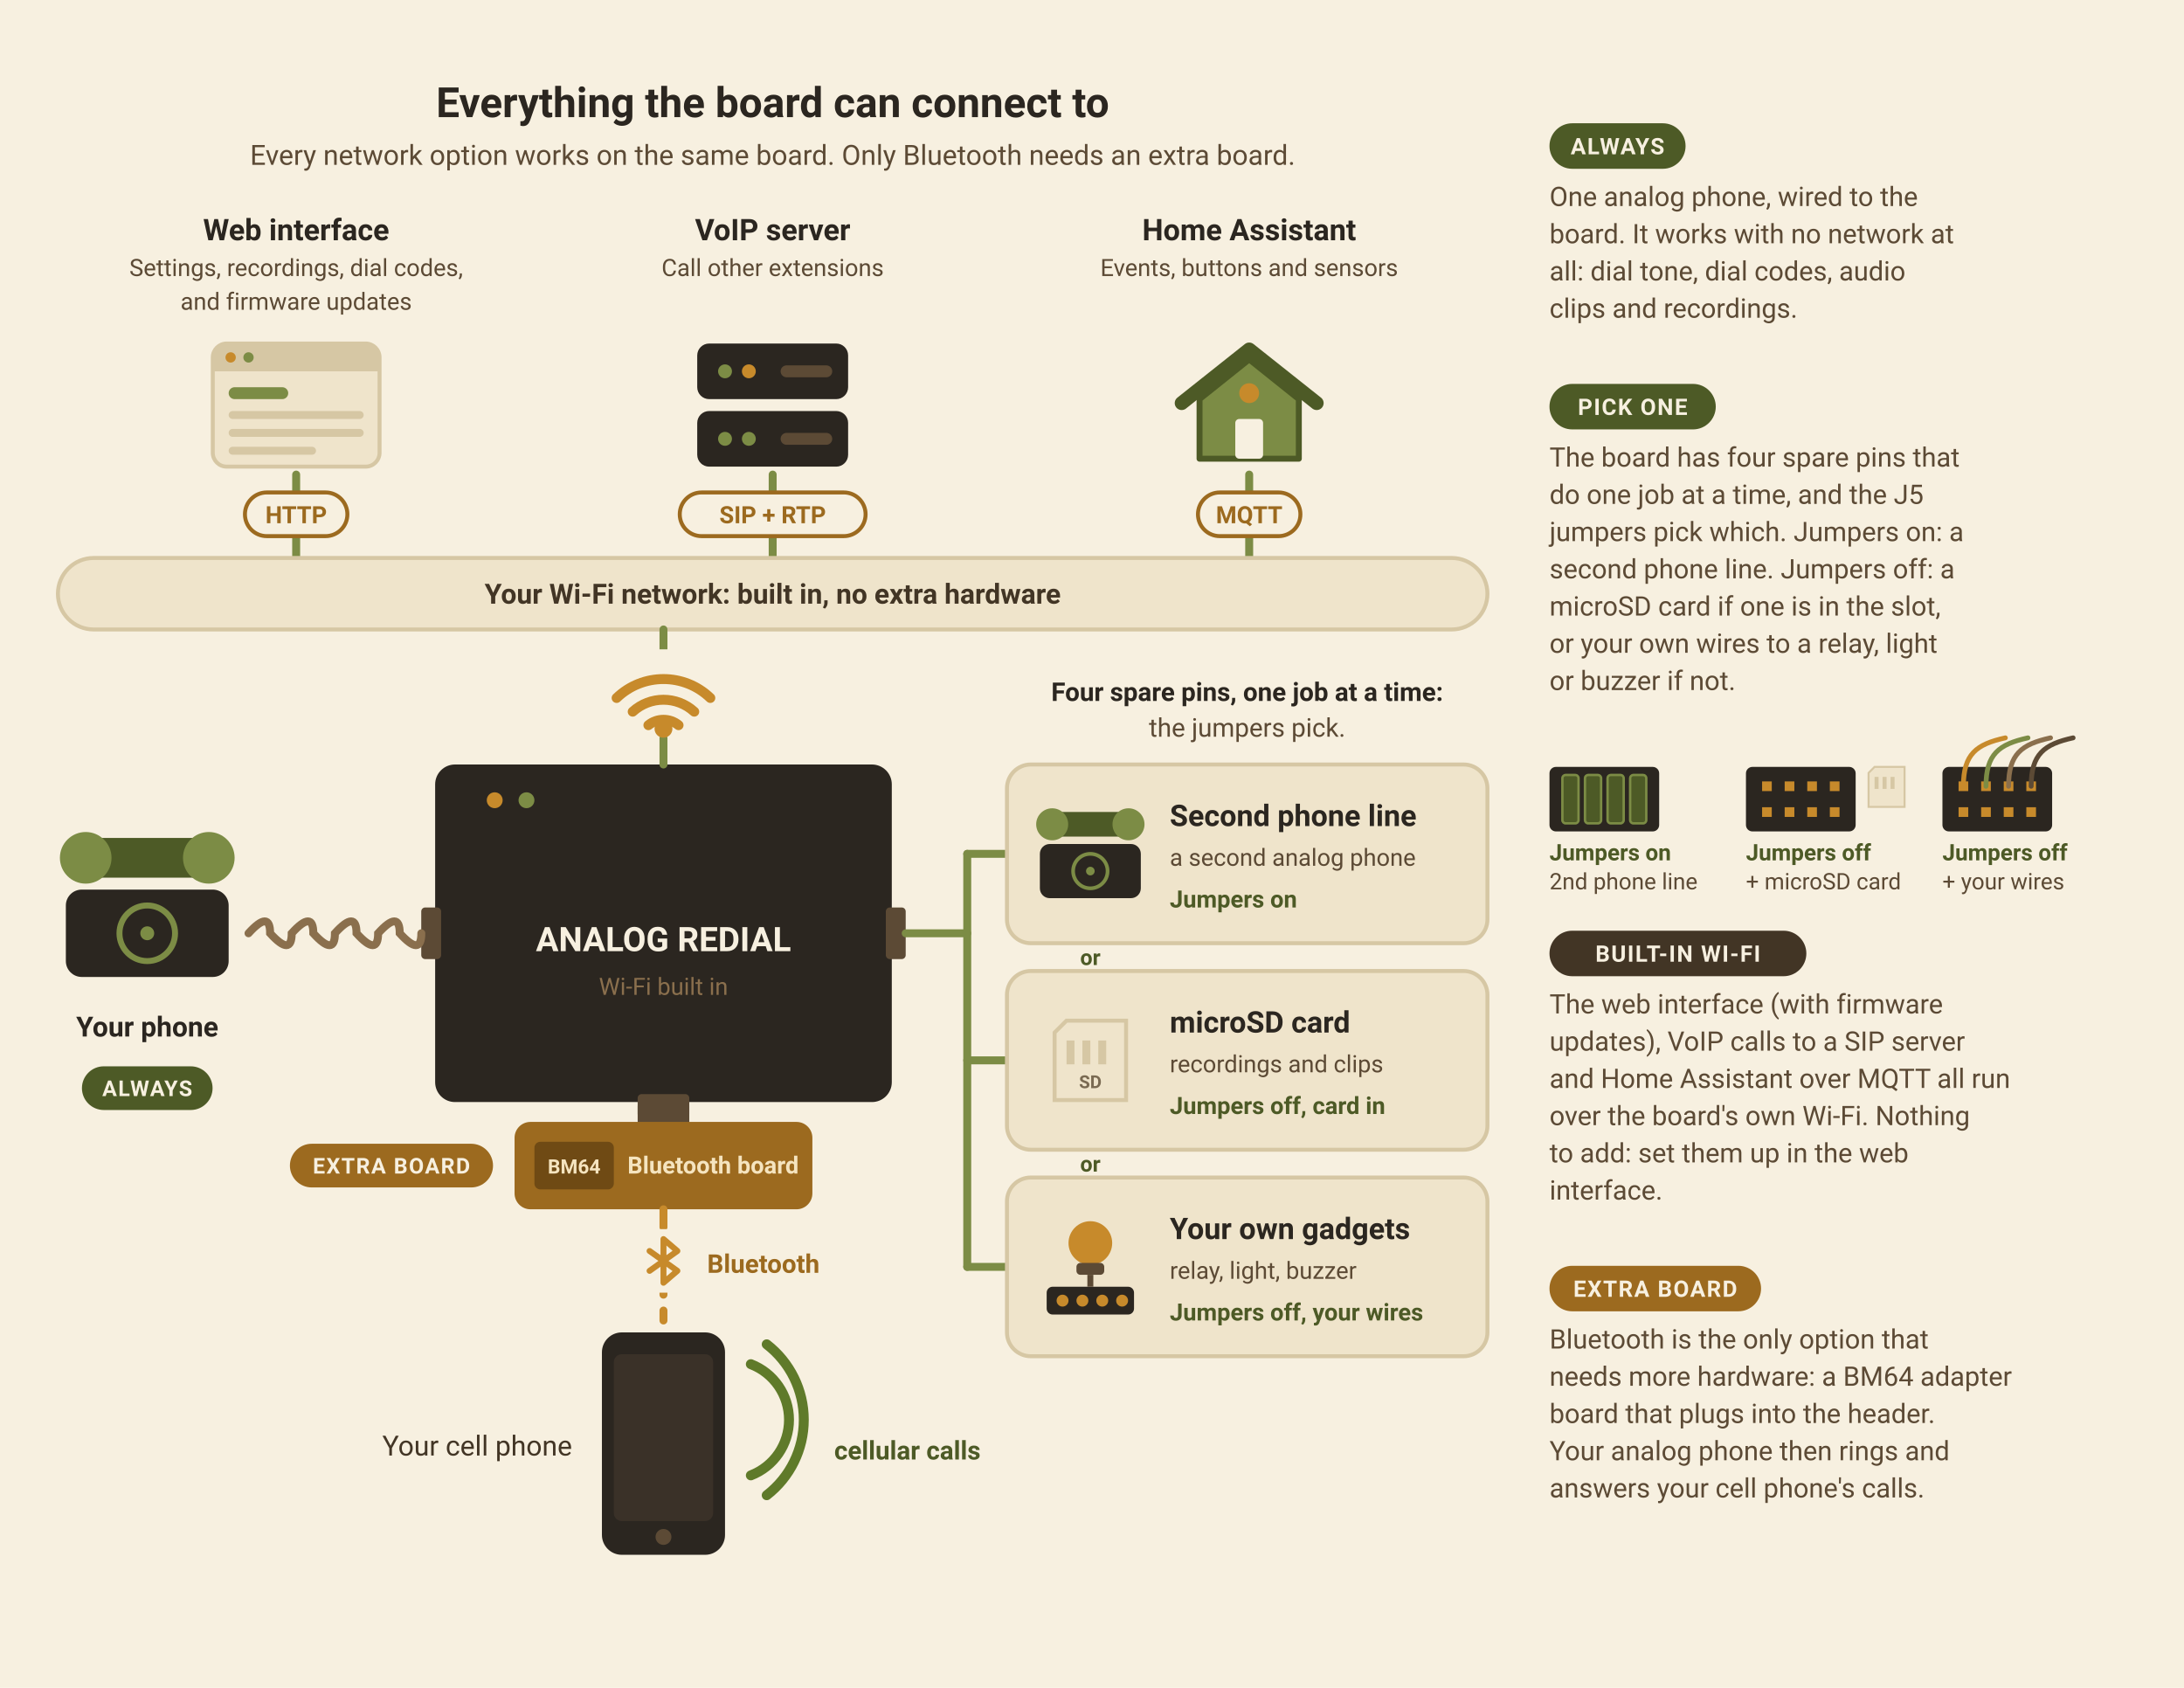
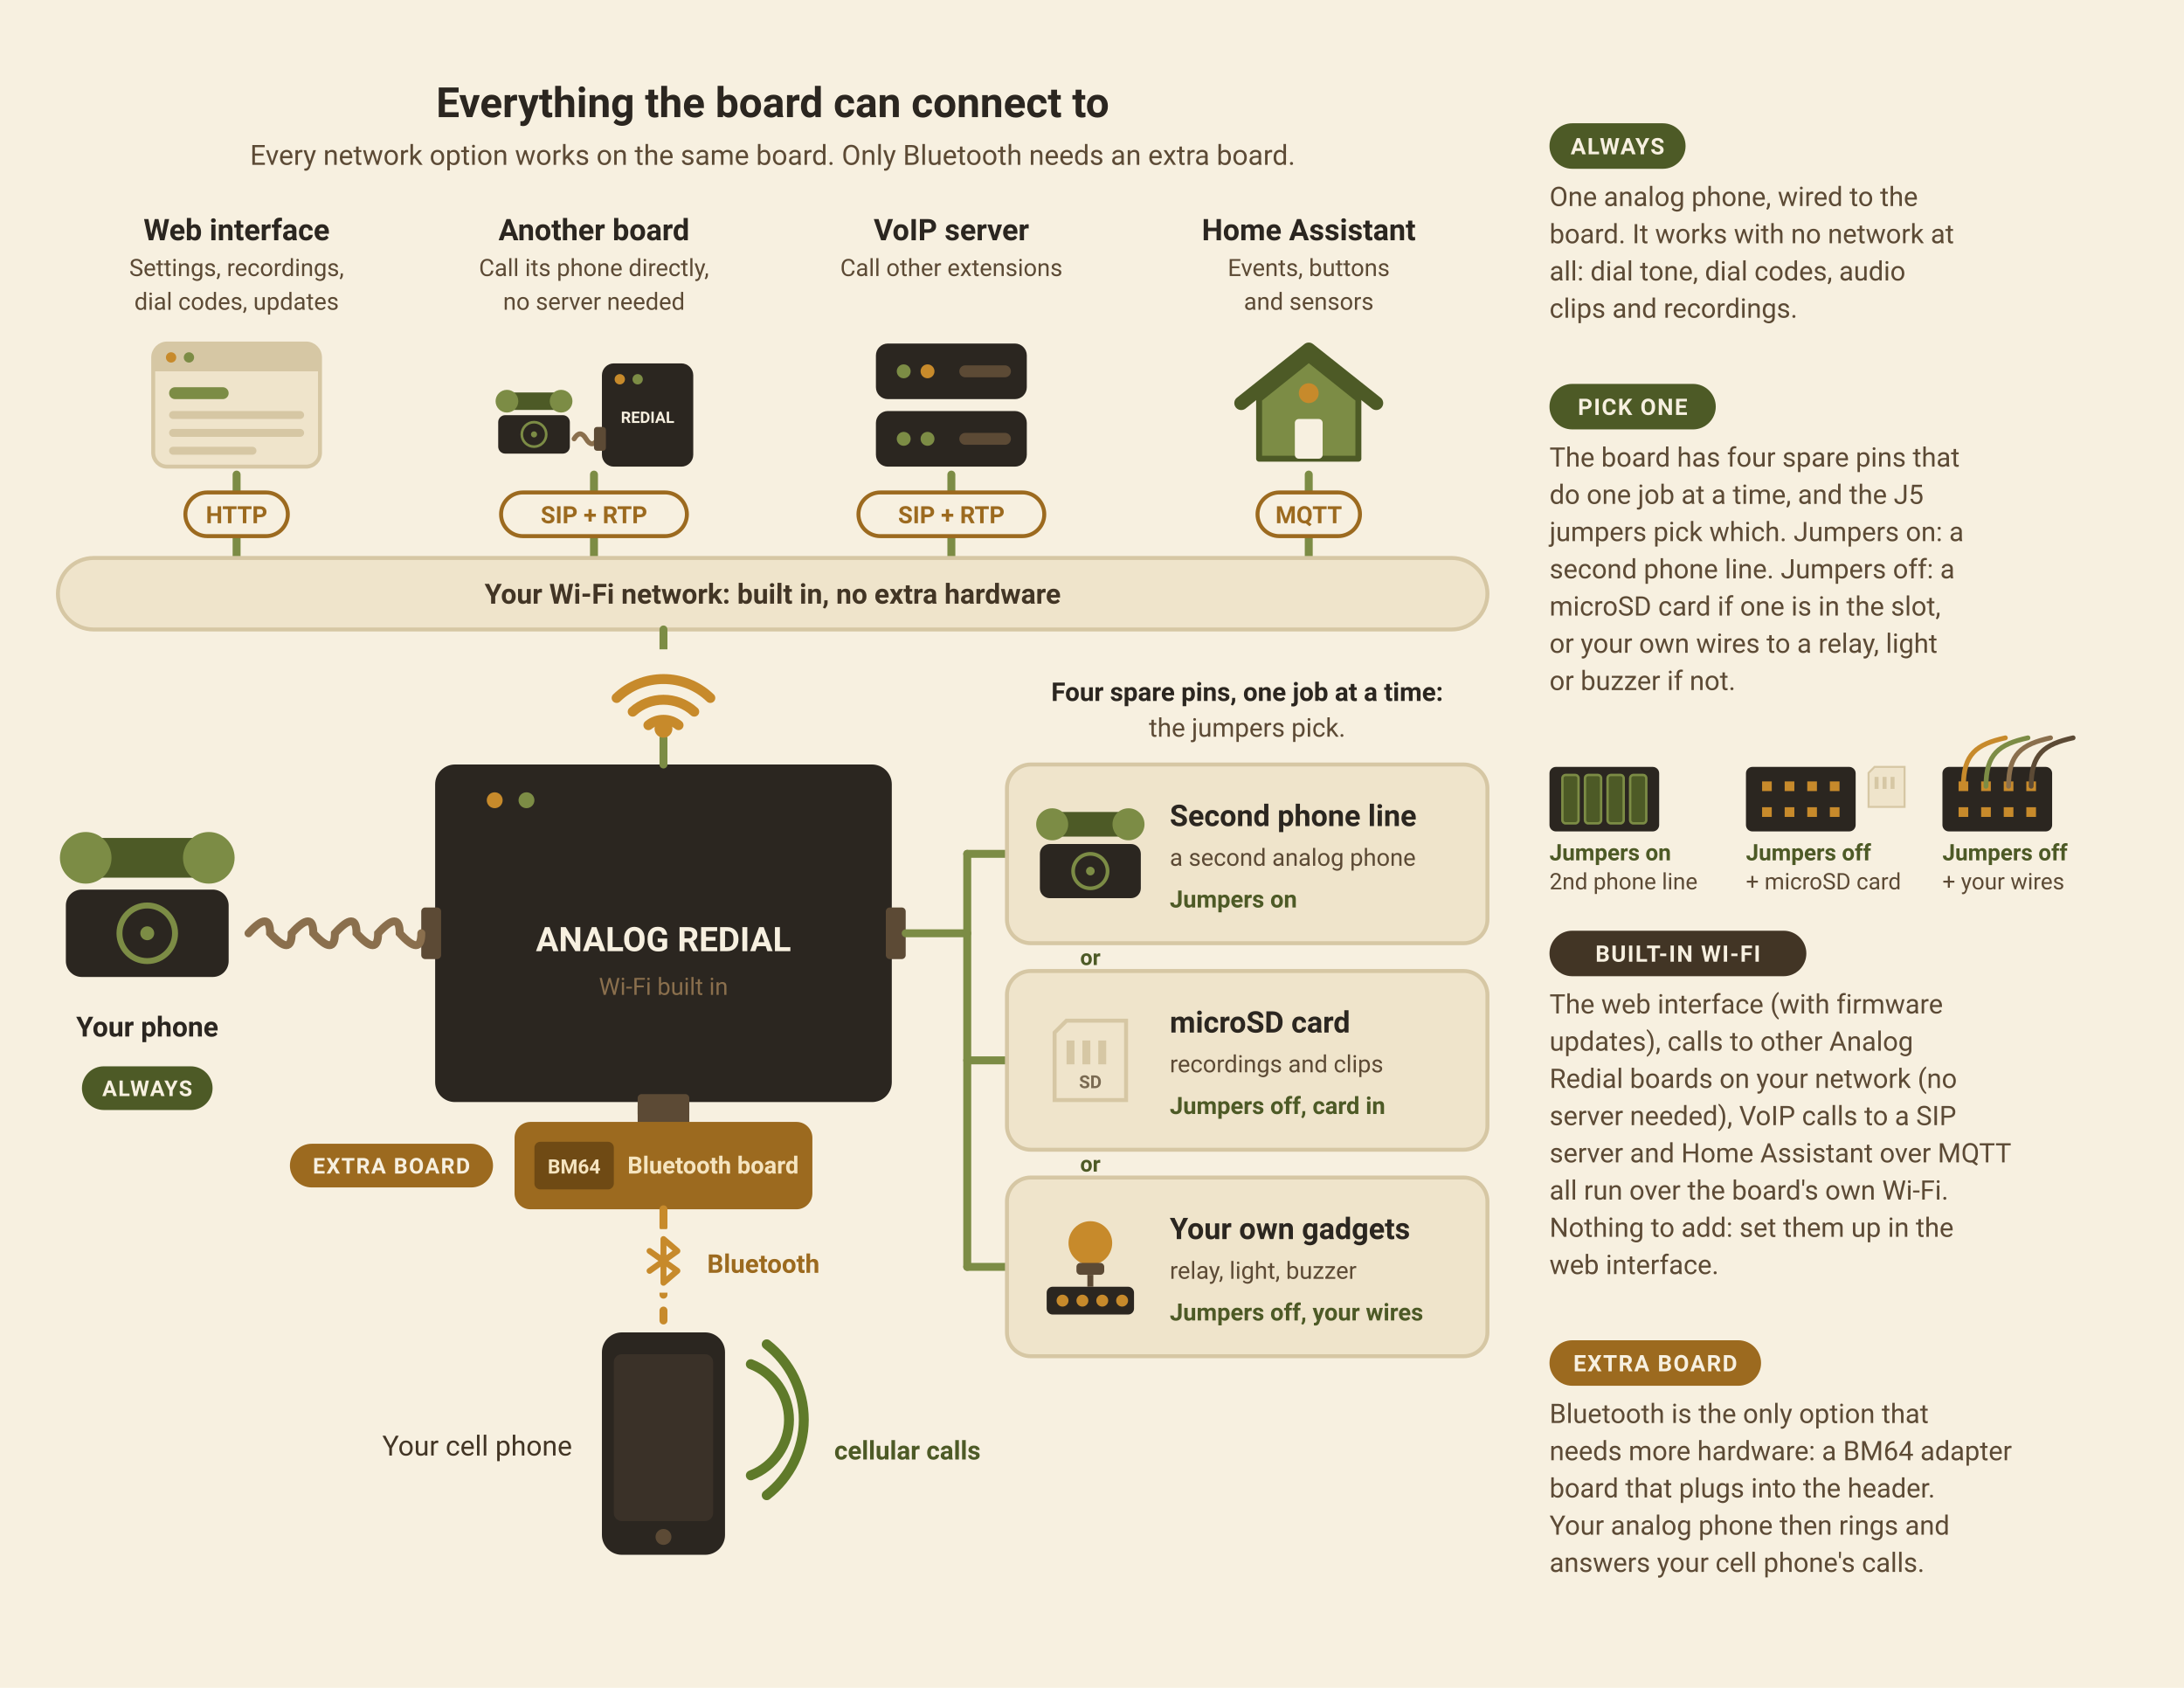
- <svg xmlns="http://www.w3.org/2000/svg" viewBox="0 0 1056 816" width="1056" height="816" role="img" aria-label="Everything the Analog Redial board can connect to: one phone always, then a second line or a microSD card or your own gadgets on four spare pins, chosen with the J5 jumpers; Wi-Fi to the web interface, a VoIP server and Home Assistant; and Bluetooth through an extra adapter board">
+ <svg xmlns="http://www.w3.org/2000/svg" viewBox="0 0 1056 816" width="1056" height="816" role="img" aria-label="Everything the Analog Redial board can connect to: one phone always, then a second line or a microSD card or your own gadgets on four spare pins, chosen with the J5 jumpers; Wi-Fi to the web interface, other Analog Redial boards, a VoIP server and Home Assistant; and Bluetooth through an extra adapter board">
  <rect id="background" width="1056" height="816" fill="#f7f0e0" />
  <g font-family="system-ui, -apple-system, Segoe UI, Roboto, sans-serif">
    <g id="diagram" transform="translate(28,33.6) scale(0.96)">
      <g id="title">
        <text x="360" y="24" text-anchor="middle" font-size="21" font-weight="700" fill="#2b2620">Everything the board can connect to</text>
      </g>
      <g id="subtitle">
        <text x="360" y="48" text-anchor="middle" font-size="14" font-weight="400" fill="#5c4a35">Every network option works on the same board. Only Bluetooth needs an extra board.</text>
      </g>
      <g id="label-web">
-         <text x="120" y="86" text-anchor="middle" font-size="15" font-weight="600" fill="#2b2620">Web interface</text>
+         <text x="90" y="86" text-anchor="middle" font-size="15" font-weight="600" fill="#2b2620">Web interface</text>
      </g>
      <g id="desc-web-1">
-         <text x="120" y="104" text-anchor="middle" font-size="12" font-weight="400" fill="#5c4a35">Settings, recordings, dial codes,</text>
+         <text x="90" y="104" text-anchor="middle" font-size="12" font-weight="400" fill="#5c4a35">Settings, recordings,</text>
      </g>
      <g id="desc-web-2">
-         <text x="120" y="121" text-anchor="middle" font-size="12" font-weight="400" fill="#5c4a35">and firmware updates</text>
-       </g>
-       <g id="service-web" transform="translate(78,138)">
+         <text x="90" y="121" text-anchor="middle" font-size="12" font-weight="400" fill="#5c4a35">dial codes, updates</text>
+       </g>
+       <g id="service-web" transform="translate(48,138)">
        <rect x="0" y="0" width="84" height="62" rx="7" fill="#efe4cb" stroke="#d6c7a4" stroke-width="2" />
        <path d="M 0 14 H 84 V 7 a 7 7 0 0 0 -7 -7 H 7 a 7 7 0 0 0 -7 7 Z" fill="#d6c7a4" />
        <circle cx="9" cy="7" r="2.6" fill="#c78a2b" />
        <circle cx="18" cy="7" r="2.6" fill="#7c8c45" />
        <rect x="8" y="22" width="30" height="6" rx="3" fill="#7c8c45" />
        <rect x="8" y="34" width="68" height="4" rx="2" fill="#d6c7a4" />
        <rect x="8" y="43" width="68" height="4" rx="2" fill="#d6c7a4" />
        <rect x="8" y="52" width="44" height="4" rx="2" fill="#d6c7a4" />
      </g>
      <g id="link-web">
-         <line x1="120" y1="204" x2="120" y2="246" stroke="#7c8c45" stroke-width="4" stroke-linecap="round" />
+         <line x1="90" y1="204" x2="90" y2="246" stroke="#7c8c45" stroke-width="4" stroke-linecap="round" />
      </g>
      <g id="protocol-web">
-         <rect x="94.2" y="213" width="51.6" height="22" rx="11" fill="#f7f0e0" stroke="#9c6a1f" stroke-width="2" />
-         <text x="120" y="228.5" text-anchor="middle" font-size="12" font-weight="600" fill="#9c6a1f">HTTP</text>
+         <rect x="64.2" y="213" width="51.6" height="22" rx="11" fill="#f7f0e0" stroke="#9c6a1f" stroke-width="2" />
+         <text x="90" y="228.5" text-anchor="middle" font-size="12" font-weight="600" fill="#9c6a1f">HTTP</text>
+       </g>
+       <g id="label-board-2">
+         <text x="270" y="86" text-anchor="middle" font-size="15" font-weight="600" fill="#2b2620">Another board</text>
+       </g>
+       <g id="desc-board-2-1">
+         <text x="270" y="104" text-anchor="middle" font-size="12" font-weight="400" fill="#5c4a35">Call its phone directly,</text>
+       </g>
+       <g id="desc-board-2-2">
+         <text x="270" y="121" text-anchor="middle" font-size="12" font-weight="400" fill="#5c4a35">no server needed</text>
+       </g>
+       <g id="service-board-2" transform="translate(220,138)">
+         <g id="other-phone" transform="translate(0,22) scale(0.44)">
+           <line x1="14" y1="16" x2="76" y2="16" stroke="#4d5a26" stroke-width="20" stroke-linecap="round" />
+           <circle cx="14" cy="16" r="13" fill="#7c8c45" />
+           <circle cx="76" cy="16" r="13" fill="#7c8c45" />
+           <rect x="4" y="32" width="82" height="44" rx="8" fill="#2b2620" />
+           <circle cx="45" cy="54" r="14" fill="none" stroke="#7c8c45" stroke-width="3" />
+           <circle cx="45" cy="54" r="3.5" fill="#7c8c45" />
+         </g>
+         <path d="M 40 48 q 3 -5 6 0 q 3 5 6 0" fill="none" stroke="#8a6f4d" stroke-width="2.5" stroke-linecap="round" />
+         <g id="other-board">
+           <rect x="54" y="10" width="46" height="52" rx="6" fill="#2b2620" />
+           <rect x="50" y="42" width="6" height="12" rx="1.5" fill="#5c4a35" />
+           <circle cx="63" cy="18" r="2.6" fill="#c78a2b" />
+           <circle cx="72" cy="18" r="2.6" fill="#7c8c45" />
+           <text x="77" y="40" text-anchor="middle" font-size="8" font-weight="700" fill="#f7f0e0">REDIAL</text>
+         </g>
+       </g>
+       <g id="link-board-2">
+         <line x1="270" y1="204" x2="270" y2="246" stroke="#7c8c45" stroke-width="4" stroke-linecap="round" />
+       </g>
+       <g id="protocol-board-2">
+         <rect x="223.2" y="213" width="93.6" height="22" rx="11" fill="#f7f0e0" stroke="#9c6a1f" stroke-width="2" />
+         <text x="270" y="228.5" text-anchor="middle" font-size="12" font-weight="600" fill="#9c6a1f">SIP + RTP</text>
      </g>
      <g id="label-voip">
-         <text x="360" y="86" text-anchor="middle" font-size="15" font-weight="600" fill="#2b2620">VoIP server</text>
+         <text x="450" y="86" text-anchor="middle" font-size="15" font-weight="600" fill="#2b2620">VoIP server</text>
      </g>
      <g id="desc-voip-1">
-         <text x="360" y="104" text-anchor="middle" font-size="12" font-weight="400" fill="#5c4a35">Call other extensions</text>
-       </g>
-       <g id="service-voip" transform="translate(322,138)">
+         <text x="450" y="104" text-anchor="middle" font-size="12" font-weight="400" fill="#5c4a35">Call other extensions</text>
+       </g>
+       <g id="service-voip" transform="translate(412,138)">
        <rect x="0" y="0" width="76" height="28" rx="6" fill="#2b2620" />
        <rect x="0" y="34" width="76" height="28" rx="6" fill="#2b2620" />
        <circle cx="14" cy="14" r="3.5" fill="#7c8c45" />
        <circle cx="26" cy="14" r="3.5" fill="#c78a2b" />
        <rect x="42" y="11" width="26" height="6" rx="3" fill="#5c4a35" />
        <circle cx="14" cy="48" r="3.5" fill="#7c8c45" />
        <circle cx="26" cy="48" r="3.5" fill="#7c8c45" />
        <rect x="42" y="45" width="26" height="6" rx="3" fill="#5c4a35" />
      </g>
      <g id="link-voip">
-         <line x1="360" y1="204" x2="360" y2="246" stroke="#7c8c45" stroke-width="4" stroke-linecap="round" />
+         <line x1="450" y1="204" x2="450" y2="246" stroke="#7c8c45" stroke-width="4" stroke-linecap="round" />
      </g>
      <g id="protocol-voip">
-         <rect x="313.2" y="213" width="93.6" height="22" rx="11" fill="#f7f0e0" stroke="#9c6a1f" stroke-width="2" />
-         <text x="360" y="228.5" text-anchor="middle" font-size="12" font-weight="600" fill="#9c6a1f">SIP + RTP</text>
+         <rect x="403.2" y="213" width="93.6" height="22" rx="11" fill="#f7f0e0" stroke="#9c6a1f" stroke-width="2" />
+         <text x="450" y="228.5" text-anchor="middle" font-size="12" font-weight="600" fill="#9c6a1f">SIP + RTP</text>
      </g>
      <g id="label-home">
-         <text x="600" y="86" text-anchor="middle" font-size="15" font-weight="600" fill="#2b2620">Home Assistant</text>
+         <text x="630" y="86" text-anchor="middle" font-size="15" font-weight="600" fill="#2b2620">Home Assistant</text>
      </g>
      <g id="desc-home-1">
-         <text x="600" y="104" text-anchor="middle" font-size="12" font-weight="400" fill="#5c4a35">Events, buttons and sensors</text>
-       </g>
-       <g id="service-home" transform="translate(562,138)">
+         <text x="630" y="104" text-anchor="middle" font-size="12" font-weight="400" fill="#5c4a35">Events, buttons</text>
+       </g>
+       <g id="desc-home-2">
+         <text x="630" y="121" text-anchor="middle" font-size="12" font-weight="400" fill="#5c4a35">and sensors</text>
+       </g>
+       <g id="service-home" transform="translate(592,138)">
        <path d="M 4 30 L 38 3 L 72 30" fill="none" stroke="#4d5a26" stroke-width="7" stroke-linecap="round" stroke-linejoin="round" />
        <path d="M 13 28 V 58 H 63 V 28 L 38 8 Z" fill="#7c8c45" stroke="#4d5a26" stroke-width="3" stroke-linejoin="round" />
        <rect x="31" y="38" width="14" height="20" rx="2" fill="#f7f0e0" />
        <circle cx="38" cy="25" r="5" fill="#c78a2b" />
      </g>
      <g id="link-home">
-         <line x1="600" y1="204" x2="600" y2="246" stroke="#7c8c45" stroke-width="4" stroke-linecap="round" />
+         <line x1="630" y1="204" x2="630" y2="246" stroke="#7c8c45" stroke-width="4" stroke-linecap="round" />
      </g>
      <g id="protocol-home">
-         <rect x="574.2" y="213" width="51.6" height="22" rx="11" fill="#f7f0e0" stroke="#9c6a1f" stroke-width="2" />
-         <text x="600" y="228.5" text-anchor="middle" font-size="12" font-weight="600" fill="#9c6a1f">MQTT</text>
+         <rect x="604.2" y="213" width="51.6" height="22" rx="11" fill="#f7f0e0" stroke="#9c6a1f" stroke-width="2" />
+         <text x="630" y="228.5" text-anchor="middle" font-size="12" font-weight="600" fill="#9c6a1f">MQTT</text>
      </g>
      <g id="wifi-network">
        <rect x="0" y="246" width="720" height="36" rx="18" fill="#efe4cb" stroke="#d6c7a4" stroke-width="2" />
        <text x="360.0" y="269" text-anchor="middle" font-size="14" font-weight="600" fill="#423525">Your Wi-Fi network: built in, no extra hardware</text>
      </g>
      <g id="board" transform="translate(190,350)">
        <rect id="pcb" x="0" y="0" width="230" height="170" rx="10" fill="#2b2620" />
        <rect id="jack-line-1" x="-7" y="72" width="10" height="26" rx="2" fill="#5c4a35" />
        <rect id="options-connector" x="227" y="72" width="10" height="26" rx="2" fill="#5c4a35" />
        <rect id="adapter-header" x="102" y="166" width="26" height="12" rx="2" fill="#5c4a35" />
        <circle id="led-1" cx="30" cy="18" r="4" fill="#c78a2b" />
        <circle id="led-2" cx="46" cy="18" r="4" fill="#7c8c45" />
        <text x="115" y="94" text-anchor="middle" font-size="17" font-weight="600" fill="#f7f0e0">ANALOG REDIAL</text>
        <text x="115" y="116" text-anchor="middle" font-size="12" fill="#8a6f4d">Wi-Fi built in</text>
      </g>
      <g id="link-wifi">
        <line x1="305" y1="282" x2="305" y2="350" stroke="#7c8c45" stroke-width="4" stroke-linecap="round" />
      </g>
      <g id="wifi" transform="translate(275,294)">
        <rect x="-6" y="-2" width="72" height="44" rx="8" fill="#f7f0e0" />
        <path d="M 6.4 22.5 A 34 34 0 0 1 53.6 22.5" fill="none" stroke="#c78a2b" stroke-width="5" stroke-linecap="round" />
        <path d="M 14.5 29.4 A 23 23 0 0 1 45.5 29.4" fill="none" stroke="#c78a2b" stroke-width="5" stroke-linecap="round" />
        <path d="M 22.4 36.2 A 12 12 0 0 1 37.6 36.2" fill="none" stroke="#c78a2b" stroke-width="5" stroke-linecap="round" />
        <circle cx="30" cy="40" r="4.5" fill="#c78a2b" transform="translate(0,-2)" />
      </g>
      <g id="phone-line-1" transform="translate(0,381)">
        <g id="handset">
          <line x1="14" y1="16" x2="76" y2="16" stroke="#4d5a26" stroke-width="20" stroke-linecap="round" />
          <circle cx="14" cy="16" r="13" fill="#7c8c45" />
          <circle cx="76" cy="16" r="13" fill="#7c8c45" />
        </g>
        <g id="body">
          <rect x="4" y="32" width="82" height="44" rx="8" fill="#2b2620" />
          <circle cx="45" cy="54" r="14" fill="none" stroke="#7c8c45" stroke-width="3" />
          <circle cx="45" cy="54" r="3.5" fill="#7c8c45" />
        </g>
      </g>
      <g id="cord-line-1" transform="translate(96,435)">
        <path d="M 0 0 q 10.88 -12 10.88 0 q 10.88 12 10.88 0 q 10.88 -12 10.88 0 q 10.88 12 10.88 0 q 10.88 -12 10.88 0 q 10.88 12 10.88 0 q 10.88 -12 10.88 0 q 10.88 12 10.88 0" fill="none" stroke="#8a6f4d" stroke-width="4" stroke-linecap="round" />
      </g>
      <g id="label-line-1">
        <text x="45" y="487" text-anchor="middle" font-size="14" font-weight="600" fill="#2b2620">Your phone</text>
      </g>
      <g id="tag-always">
        <rect x="12.1" y="502" width="65.8" height="22" rx="11" fill="#4d5a26" />
        <text x="45" y="517" text-anchor="middle" font-size="11" font-weight="700" letter-spacing="0.6" fill="#f7f0e0">ALWAYS</text>
      </g>
      <g id="pick-one-heading-1">
        <text x="599" y="318" text-anchor="middle" font-size="13" font-weight="700" fill="#2b2620">Four spare pins, one job at a time:</text>
      </g>
      <g id="pick-one-heading-2">
        <text x="599" y="336" text-anchor="middle" font-size="13" font-weight="400" fill="#5c4a35">the jumpers pick.</text>
      </g>
      <g id="link-options">
        <line x1="427" y1="435" x2="458" y2="435" stroke="#7c8c45" stroke-width="4" stroke-linecap="round" />
      </g>
      <g id="link-options-spine">
        <line x1="458" y1="395" x2="458" y2="603" stroke="#7c8c45" stroke-width="4" stroke-linecap="round" />
      </g>
      <g id="stub-line-2">
        <line x1="458" y1="395" x2="478" y2="395" stroke="#7c8c45" stroke-width="4" stroke-linecap="round" />
      </g>
      <g id="option-line-2" transform="translate(478,350)">
        <rect width="242" height="90" rx="12" fill="#efe4cb" stroke="#d6c7a4" stroke-width="2" />
        <g transform="translate(14.1,20.2) scale(0.62)">
          <g id="handset">
            <line x1="14" y1="16" x2="76" y2="16" stroke="#4d5a26" stroke-width="20" stroke-linecap="round" />
            <circle cx="14" cy="16" r="13" fill="#7c8c45" />
            <circle cx="76" cy="16" r="13" fill="#7c8c45" />
          </g>
          <g id="body">
            <rect x="4" y="32" width="82" height="44" rx="8" fill="#2b2620" />
            <circle cx="45" cy="54" r="14" fill="none" stroke="#7c8c45" stroke-width="3" />
            <circle cx="45" cy="54" r="3.5" fill="#7c8c45" />
          </g>
        </g>
        <text x="82" y="31" font-size="15" font-weight="600" fill="#2b2620">Second phone line</text>
        <text x="82" y="51" font-size="12" fill="#5c4a35">a second analog phone</text>
        <text x="82" y="72" font-size="12" font-weight="700" fill="#4d5a26">Jumpers on</text>
      </g>
      <g id="or-1">
        <text x="520" y="451" text-anchor="middle" font-size="11" font-weight="700" fill="#4d5a26">or</text>
      </g>
      <g id="stub-microsd">
        <line x1="458" y1="499" x2="478" y2="499" stroke="#7c8c45" stroke-width="4" stroke-linecap="round" />
      </g>
      <g id="option-microsd" transform="translate(478,454)">
        <rect width="242" height="90" rx="12" fill="#efe4cb" stroke="#d6c7a4" stroke-width="2" />
        <g transform="translate(24,25) scale(1)">
          <path d="M 6 0 H 36 V 40 H 0 V 6 Z" fill="#efe4cb" stroke="#d6c7a4" stroke-width="2" />
          <rect x="6" y="10" width="4" height="12" fill="#d6c7a4" />
          <rect x="14" y="10" width="4" height="12" fill="#d6c7a4" />
          <rect x="22" y="10" width="4" height="12" fill="#d6c7a4" />
          <text x="18" y="34" text-anchor="middle" font-size="9" font-weight="600" fill="#7a6a52">SD</text>
        </g>
        <text x="82" y="31" font-size="15" font-weight="600" fill="#2b2620">microSD card</text>
        <text x="82" y="51" font-size="12" fill="#5c4a35">recordings and clips</text>
        <text x="82" y="72" font-size="12" font-weight="700" fill="#4d5a26">Jumpers off, card in</text>
      </g>
      <g id="or-2">
        <text x="520" y="555" text-anchor="middle" font-size="11" font-weight="700" fill="#4d5a26">or</text>
      </g>
      <g id="stub-pins">
        <line x1="458" y1="603" x2="478" y2="603" stroke="#7c8c45" stroke-width="4" stroke-linecap="round" />
      </g>
      <g id="option-pins" transform="translate(478,558)">
        <rect width="242" height="90" rx="12" fill="#efe4cb" stroke="#d6c7a4" stroke-width="2" />
        <g transform="translate(20,21) scale(1)">
          <circle id="bulb" cx="22" cy="12" r="11" fill="#c78a2b" />
          <rect id="bulb-base" x="15" y="22" width="14" height="6" rx="2" fill="#5c4a35" />
          <rect id="header" x="0" y="34" width="44" height="14" rx="3" fill="#2b2620" />
          <circle cx="8" cy="41" r="3" fill="#c78a2b" />
          <circle cx="18" cy="41" r="3" fill="#c78a2b" />
          <circle cx="28" cy="41" r="3" fill="#c78a2b" />
          <circle cx="38" cy="41" r="3" fill="#c78a2b" />
          <path d="M 22 28 V 34" stroke="#5c4a35" stroke-width="3" />
        </g>
        <text x="82" y="31" font-size="15" font-weight="600" fill="#2b2620">Your own gadgets</text>
        <text x="82" y="51" font-size="12" fill="#5c4a35">relay, light, buzzer</text>
        <text x="82" y="72" font-size="12" font-weight="700" fill="#4d5a26">Jumpers off, your wires</text>
      </g>
      <g id="bluetooth-adapter" transform="translate(230,520)">
        <rect id="plug" x="62" y="0" width="26" height="12" rx="2" fill="#5c4a35" />
        <rect id="pcb" x="0" y="10" width="150" height="44" rx="8" fill="#9c6a1f" />
        <rect id="chip" x="10" y="20" width="40" height="24" rx="3" fill="#6f4a14" />
        <text x="30" y="36" text-anchor="middle" font-size="10" font-weight="600" fill="#f5e4bf">BM64</text>
        <text x="100" y="36" text-anchor="middle" font-size="12" font-weight="600" fill="#f5e4bf">Bluetooth board</text>
      </g>
      <g id="tag-extra-board">
        <rect x="116.85" y="541" width="102.3" height="22" rx="11" fill="#9c6a1f" />
        <text x="168" y="556" text-anchor="middle" font-size="11" font-weight="700" letter-spacing="0.6" fill="#f7f0e0">EXTRA BOARD</text>
      </g>
      <g id="link-bluetooth">
        <line x1="305" y1="574" x2="305" y2="630" stroke="#c78a2b" stroke-width="4" stroke-linecap="round" stroke-dasharray="9 8" />
      </g>
      <g id="bluetooth-symbol" transform="translate(297,588)">
        <rect x="-6" y="-4" width="28" height="32" rx="6" fill="#f7f0e0" />
        <path d="M 1 7 L 15 17 L 8 23 L 8 1 L 15 7 L 1 17" fill="none" stroke="#c78a2b" stroke-width="3" stroke-linecap="round" stroke-linejoin="round" />
      </g>
      <g id="label-bluetooth">
        <text x="327" y="606" text-anchor="start" font-size="13" font-weight="600" fill="#9c6a1f">Bluetooth</text>
      </g>
      <g id="cell-phone" transform="translate(274,636)">
        <rect x="0" y="0" width="62" height="112" rx="10" fill="#2b2620" />
        <rect x="6" y="11" width="50" height="84" rx="4" fill="#3a3128" />
        <circle cx="31" cy="103" r="4" fill="#5c4a35" />
      </g>
      <g id="label-cell-phone">
        <text x="259" y="698" text-anchor="end" font-size="14" font-weight="400" fill="#423525">Your cell phone</text>
      </g>
      <g id="cellular" transform="translate(349,652)">
        <path d="M 0 56 A 30 30 0 0 0 0 0" fill="none" stroke="#5f7a2a" stroke-width="5" stroke-linecap="round" />
        <path d="M 8 66 A 48 48 0 0 0 8 -10" fill="none" stroke="#5f7a2a" stroke-width="5" stroke-linecap="round" transform="translate(0,0)" />
      </g>
      <g id="label-cellular">
        <text x="391" y="700" text-anchor="start" font-size="13" font-weight="600" fill="#4d5a26">cellular calls</text>
      </g>
    </g>
    <g id="legend">
      <g id="legend-always">
        <rect x="749.2" y="59.6" width="65.8" height="22" rx="11" fill="#4d5a26" />
        <text x="782.1" y="74.6" text-anchor="middle" font-size="11" font-weight="700" letter-spacing="0.6" fill="#f7f0e0">ALWAYS</text>
        <text x="749.2" y="99.6" font-size="13" fill="#5c4a35">One analog phone, wired to the</text>
        <text x="749.2" y="117.6" font-size="13" fill="#5c4a35">board. It works with no network at</text>
        <text x="749.2" y="135.6" font-size="13" fill="#5c4a35">all: dial tone, dial codes, audio</text>
        <text x="749.2" y="153.6" font-size="13" fill="#5c4a35">clips and recordings.</text>
      </g>
      <g id="legend-pick-one">
        <rect x="749.2" y="185.6" width="80.4" height="22" rx="11" fill="#4d5a26" />
        <text x="789.4" y="200.6" text-anchor="middle" font-size="11" font-weight="700" letter-spacing="0.6" fill="#f7f0e0">PICK ONE</text>
        <text x="749.2" y="225.6" font-size="13" fill="#5c4a35">The board has four spare pins that</text>
        <text x="749.2" y="243.6" font-size="13" fill="#5c4a35">do one job at a time, and the J5</text>
        <text x="749.2" y="261.6" font-size="13" fill="#5c4a35">jumpers pick which. Jumpers on: a</text>
        <text x="749.2" y="279.6" font-size="13" fill="#5c4a35">second phone line. Jumpers off: a</text>
        <text x="749.2" y="297.6" font-size="13" fill="#5c4a35">microSD card if one is in the slot,</text>
        <text x="749.2" y="315.6" font-size="13" fill="#5c4a35">or your own wires to a relay, light</text>
        <text x="749.2" y="333.6" font-size="13" fill="#5c4a35">or buzzer if not.</text>
        <g id="j5-states">
          <g id="j5-jumpers-on" transform="translate(749.2,353.6) scale(0.78)">
            <rect id="header" x="0" y="22" width="68" height="40" rx="4" fill="#2b2620" />
            <rect x="10" y="31" width="6" height="6" fill="#c78a2b" />
            <rect x="10" y="47" width="6" height="6" fill="#c78a2b" />
            <rect x="24" y="31" width="6" height="6" fill="#c78a2b" />
            <rect x="24" y="47" width="6" height="6" fill="#c78a2b" />
            <rect x="38" y="31" width="6" height="6" fill="#c78a2b" />
            <rect x="38" y="47" width="6" height="6" fill="#c78a2b" />
            <rect x="52" y="31" width="6" height="6" fill="#c78a2b" />
            <rect x="52" y="47" width="6" height="6" fill="#c78a2b" />
            <rect x="8" y="27" width="10" height="30" rx="2" fill="#4d5a26" stroke="#7c8c45" stroke-width="1.5" />
            <rect x="22" y="27" width="10" height="30" rx="2" fill="#4d5a26" stroke="#7c8c45" stroke-width="1.5" />
            <rect x="36" y="27" width="10" height="30" rx="2" fill="#4d5a26" stroke="#7c8c45" stroke-width="1.5" />
            <rect x="50" y="27" width="10" height="30" rx="2" fill="#4d5a26" stroke="#7c8c45" stroke-width="1.5" />
          </g>
          <text x="749.2" y="415.96" font-size="11" font-weight="700" fill="#4d5a26">Jumpers on</text>
          <text x="749.2" y="429.96" font-size="11" fill="#5c4a35">2nd phone line</text>
          <g id="j5-jumpers-off-card" transform="translate(844.2,353.6) scale(0.78)">
            <rect id="header" x="0" y="22" width="68" height="40" rx="4" fill="#2b2620" />
            <rect x="10" y="31" width="6" height="6" fill="#c78a2b" />
            <rect x="10" y="47" width="6" height="6" fill="#c78a2b" />
            <rect x="24" y="31" width="6" height="6" fill="#c78a2b" />
            <rect x="24" y="47" width="6" height="6" fill="#c78a2b" />
            <rect x="38" y="31" width="6" height="6" fill="#c78a2b" />
            <rect x="38" y="47" width="6" height="6" fill="#c78a2b" />
            <rect x="52" y="31" width="6" height="6" fill="#c78a2b" />
            <rect x="52" y="47" width="6" height="6" fill="#c78a2b" />
            <g transform="translate(76,22) scale(0.62)">
              <path d="M 6 0 H 36 V 40 H 0 V 6 Z" fill="#efe4cb" stroke="#d6c7a4" stroke-width="2" />
              <rect x="6" y="10" width="4" height="12" fill="#d6c7a4" />
              <rect x="14" y="10" width="4" height="12" fill="#d6c7a4" />
              <rect x="22" y="10" width="4" height="12" fill="#d6c7a4" />
            </g>
          </g>
          <text x="844.2" y="415.96" font-size="11" font-weight="700" fill="#4d5a26">Jumpers off</text>
          <text x="844.2" y="429.96" font-size="11" fill="#5c4a35">+ microSD card</text>
          <g id="j5-jumpers-off-wires" transform="translate(939.2,353.6) scale(0.78)">
            <rect id="header" x="0" y="22" width="68" height="40" rx="4" fill="#2b2620" />
            <rect x="10" y="31" width="6" height="6" fill="#c78a2b" />
            <rect x="10" y="47" width="6" height="6" fill="#c78a2b" />
            <rect x="24" y="31" width="6" height="6" fill="#c78a2b" />
            <rect x="24" y="47" width="6" height="6" fill="#c78a2b" />
            <rect x="38" y="31" width="6" height="6" fill="#c78a2b" />
            <rect x="38" y="47" width="6" height="6" fill="#c78a2b" />
            <rect x="52" y="31" width="6" height="6" fill="#c78a2b" />
            <rect x="52" y="47" width="6" height="6" fill="#c78a2b" />
            <path d="M 13 34 C 13 14, 21 8, 39 4" fill="none" stroke="#c78a2b" stroke-width="3" stroke-linecap="round" />
            <path d="M 27 34 C 27 14, 35 8, 53 4" fill="none" stroke="#7c8c45" stroke-width="3" stroke-linecap="round" />
            <path d="M 41 34 C 41 14, 49 8, 67 4" fill="none" stroke="#8a6f4d" stroke-width="3" stroke-linecap="round" />
            <path d="M 55 34 C 55 14, 63 8, 81 4" fill="none" stroke="#5c4a35" stroke-width="3" stroke-linecap="round" />
          </g>
          <text x="939.2" y="415.96" font-size="11" font-weight="700" fill="#4d5a26">Jumpers off</text>
          <text x="939.2" y="429.96" font-size="11" fill="#5c4a35">+ your wires</text>
        </g>
      </g>
      <g id="legend-built-in-wi-fi">
        <rect x="749.2" y="449.96" width="124.2" height="22" rx="11" fill="#423525" />
        <text x="811.3" y="464.96" text-anchor="middle" font-size="11" font-weight="700" letter-spacing="0.6" fill="#f7f0e0">BUILT-IN WI-FI</text>
        <text x="749.2" y="489.96" font-size="13" fill="#5c4a35">The web interface (with firmware</text>
-         <text x="749.2" y="507.96" font-size="13" fill="#5c4a35">updates), VoIP calls to a SIP server</text>
-         <text x="749.2" y="525.96" font-size="13" fill="#5c4a35">and Home Assistant over MQTT all run</text>
-         <text x="749.2" y="543.96" font-size="13" fill="#5c4a35">over the board's own Wi-Fi. Nothing</text>
-         <text x="749.2" y="561.96" font-size="13" fill="#5c4a35">to add: set them up in the web</text>
-         <text x="749.2" y="579.96" font-size="13" fill="#5c4a35">interface.</text>
+         <text x="749.2" y="507.96" font-size="13" fill="#5c4a35">updates), calls to other Analog</text>
+         <text x="749.2" y="525.96" font-size="13" fill="#5c4a35">Redial boards on your network (no</text>
+         <text x="749.2" y="543.96" font-size="13" fill="#5c4a35">server needed), VoIP calls to a SIP</text>
+         <text x="749.2" y="561.96" font-size="13" fill="#5c4a35">server and Home Assistant over MQTT</text>
+         <text x="749.2" y="579.96" font-size="13" fill="#5c4a35">all run over the board's own Wi-Fi.</text>
+         <text x="749.2" y="597.96" font-size="13" fill="#5c4a35">Nothing to add: set them up in the</text>
+         <text x="749.2" y="615.96" font-size="13" fill="#5c4a35">web interface.</text>
      </g>
      <g id="legend-extra-board">
-         <rect x="749.2" y="611.96" width="102.3" height="22" rx="11" fill="#9c6a1f" />
-         <text x="800.35" y="626.96" text-anchor="middle" font-size="11" font-weight="700" letter-spacing="0.6" fill="#f7f0e0">EXTRA BOARD</text>
-         <text x="749.2" y="651.96" font-size="13" fill="#5c4a35">Bluetooth is the only option that</text>
-         <text x="749.2" y="669.96" font-size="13" fill="#5c4a35">needs more hardware: a BM64 adapter</text>
-         <text x="749.2" y="687.96" font-size="13" fill="#5c4a35">board that plugs into the header.</text>
-         <text x="749.2" y="705.96" font-size="13" fill="#5c4a35">Your analog phone then rings and</text>
-         <text x="749.2" y="723.96" font-size="13" fill="#5c4a35">answers your cell phone's calls.</text>
+         <rect x="749.2" y="647.96" width="102.3" height="22" rx="11" fill="#9c6a1f" />
+         <text x="800.35" y="662.96" text-anchor="middle" font-size="11" font-weight="700" letter-spacing="0.6" fill="#f7f0e0">EXTRA BOARD</text>
+         <text x="749.2" y="687.96" font-size="13" fill="#5c4a35">Bluetooth is the only option that</text>
+         <text x="749.2" y="705.96" font-size="13" fill="#5c4a35">needs more hardware: a BM64 adapter</text>
+         <text x="749.2" y="723.96" font-size="13" fill="#5c4a35">board that plugs into the header.</text>
+         <text x="749.2" y="741.96" font-size="13" fill="#5c4a35">Your analog phone then rings and</text>
+         <text x="749.2" y="759.96" font-size="13" fill="#5c4a35">answers your cell phone's calls.</text>
      </g>
    </g>
  </g>
</svg>
